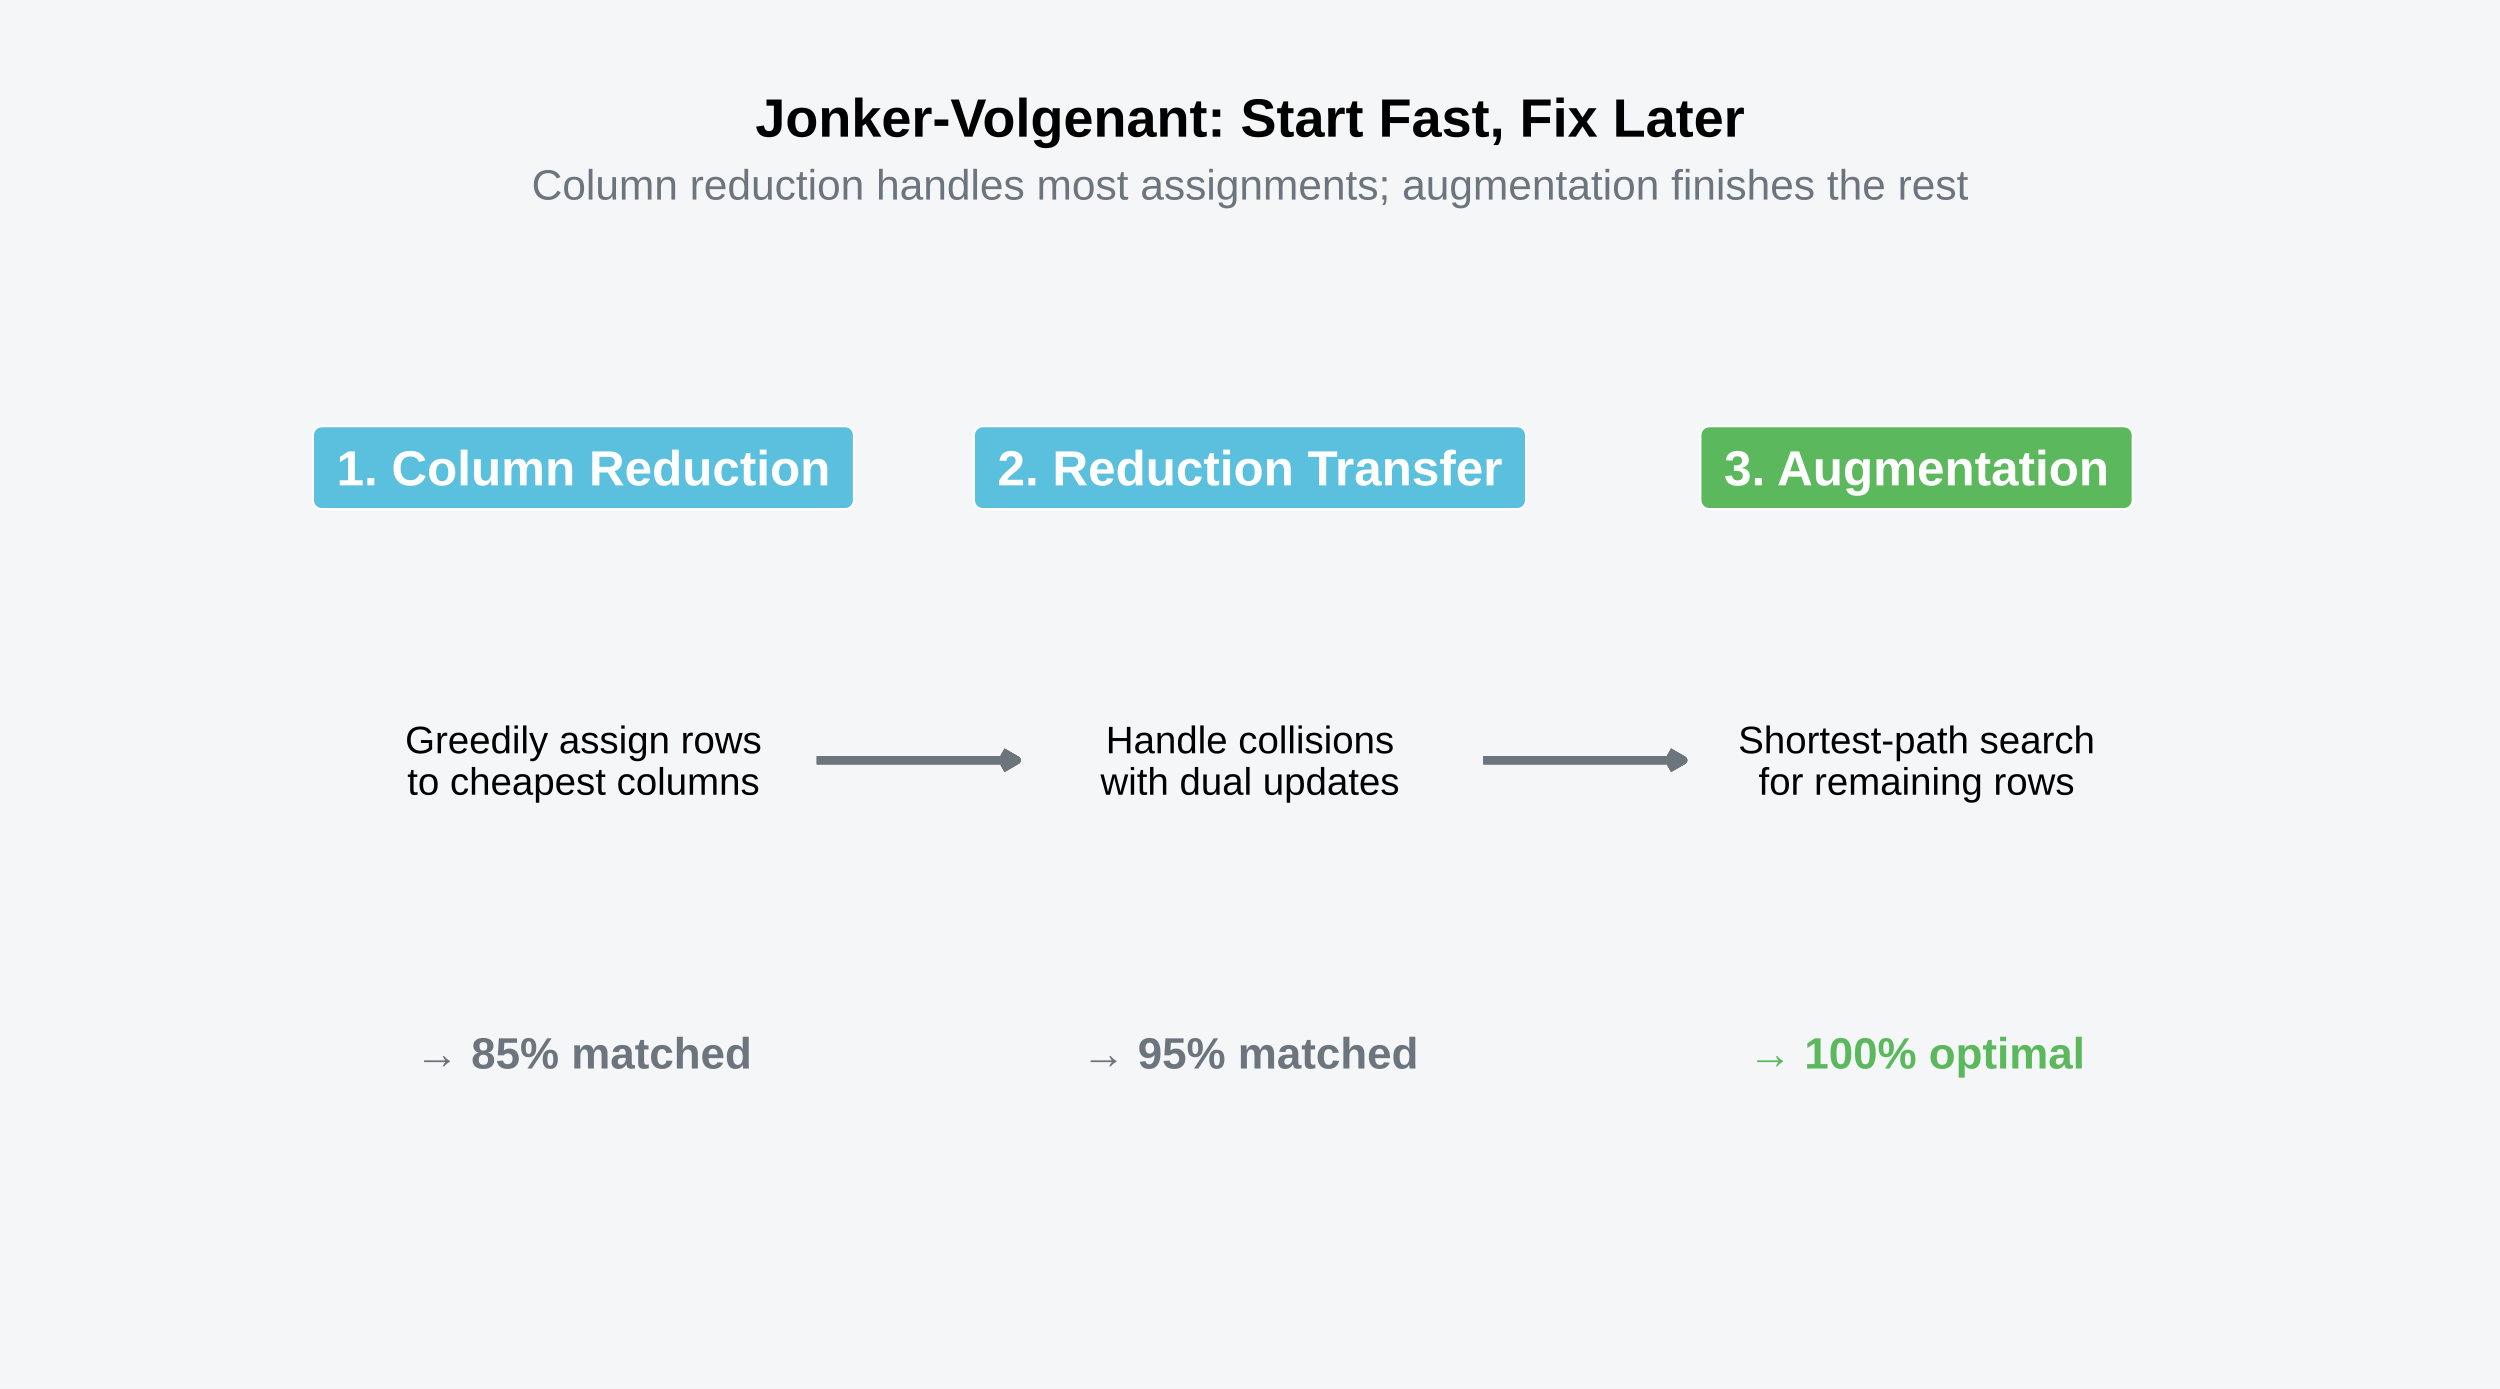
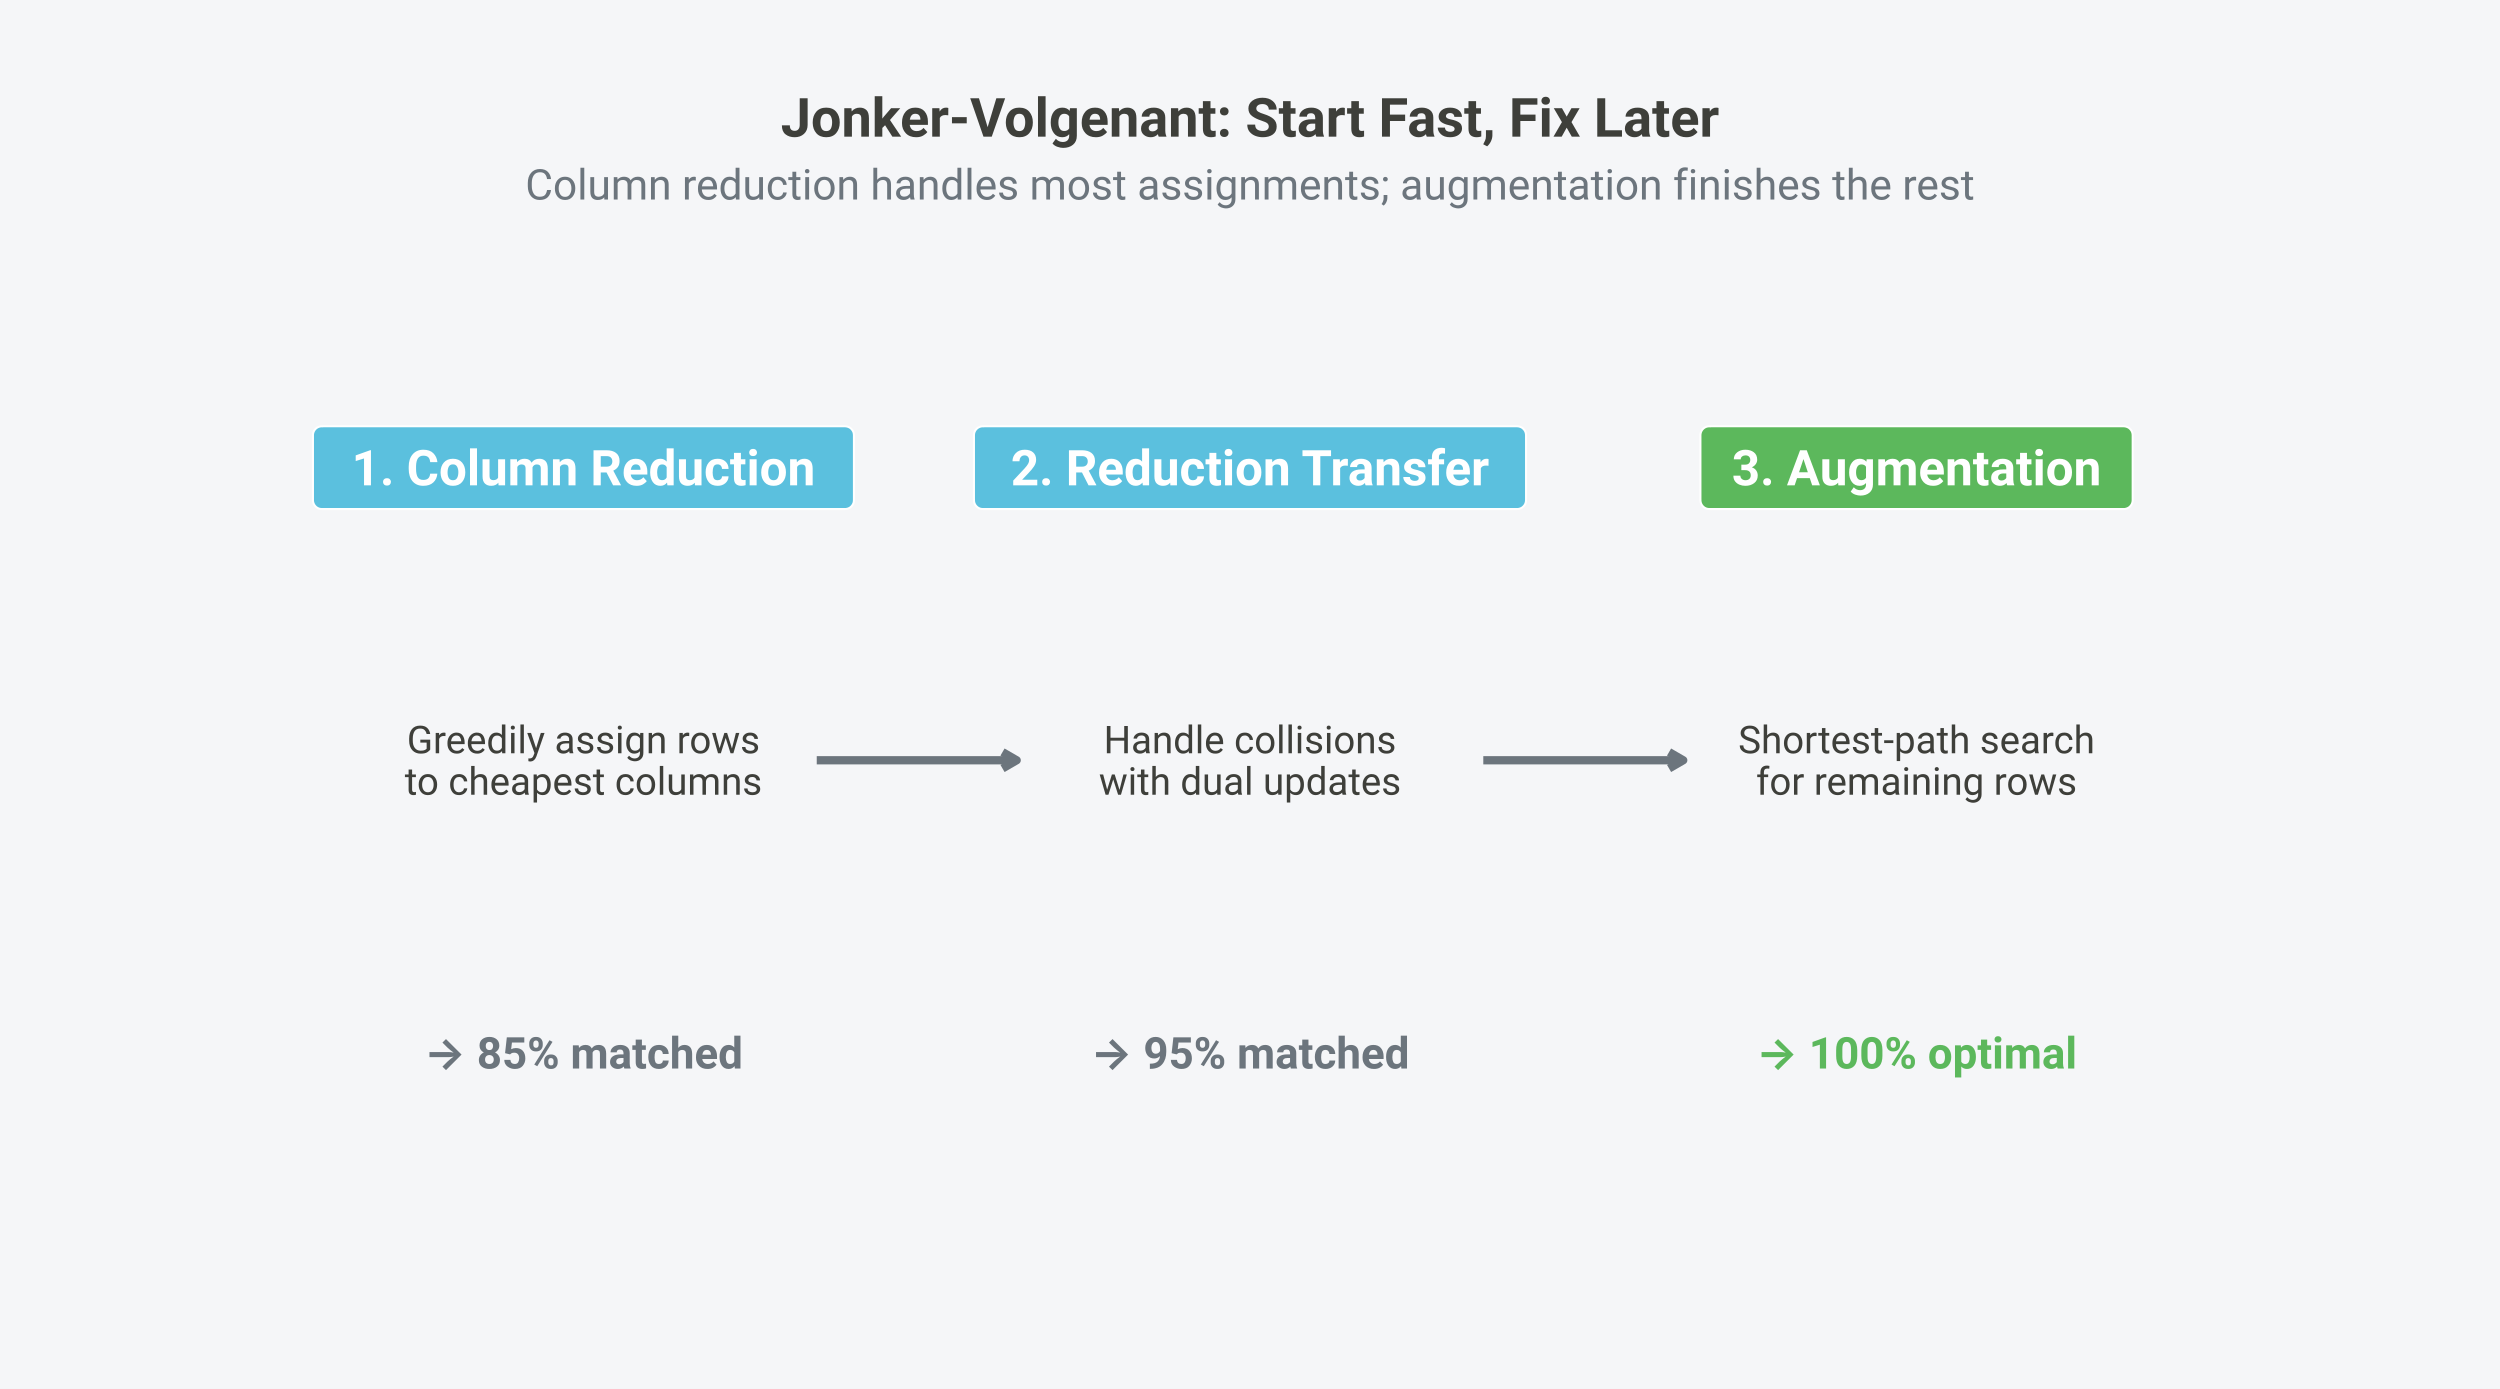
<svg xmlns="http://www.w3.org/2000/svg" width="648.00pt" height="360.00pt" viewBox="0 0 648.00 360.00">
  <g class="svglite">
    <defs>
      <style type="text/css">
-     .svglite line, .svglite polyline, .svglite polygon, .svglite path, .svglite rect, .svglite circle {
+     /* theme-aware-processed */
+     .svglite line, .svglite polyline, .svglite polygon, .svglite path, .svglite circle {
      fill: none;
-       stroke: #000000;
+       stroke: #3E3F3A;
+       stroke-linecap: round;
+       stroke-linejoin: round;
+       stroke-miterlimit: 10.00;
+     }
+     .svglite &gt; g &gt; rect {
+       fill: none;
+       stroke: #3E3F3A;
      stroke-linecap: round;
      stroke-linejoin: round;
      stroke-miterlimit: 10.00;
    }
    .svglite text {
      white-space: pre;
+       fill: #3E3F3A;
    }
    .svglite g.glyphgroup path {
      fill: inherit;
      stroke: none;
    }
  </style>
    </defs>
    <rect width="100%" height="100%" style="stroke: none; fill: #F5F6F8;" />
    <defs>
      <clipPath id="cpMC4wMHw2NDguMDB8MC4wMHwzNjAuMDA=">
        <rect x="0.00" y="0.00" width="648.00" height="360.00" />
      </clipPath>
    </defs>
    <g clip-path="url(#cpMC4wMHw2NDguMDB8MC4wMHwzNjAuMDA=)">
-       <rect x="0.00" y="0.00" width="648.00" height="360.00" style="stroke-width: 0.00; stroke: none;" />
-     </g>
+       <rect x="0.00" y="0.00" width="648.00" height="360.00" style="stroke-width: 0.00; stroke: none;" /> fill: #F5F6F8;' /&gt;
+ </g>
    <defs>
      <clipPath id="cpMTkuOTN8NjI4LjA3fDU0LjA1fDM0MC4wNw==">
        <rect x="19.93" y="54.05" width="608.15" height="286.03" />
      </clipPath>
    </defs>
    <g clip-path="url(#cpMTkuOTN8NjI4LjA3fDU0LjA1fDM0MC4wNw==)">
      <line x1="211.70" y1="197.06" x2="263.53" y2="197.06" style="stroke-width: 2.13; stroke: #6C757D; stroke-linecap: butt;" />
      <polyline points="259.85,199.19 263.53,197.06 259.85,194.93 " style="stroke-width: 2.13; stroke: #6C757D; stroke-linecap: butt;" />
-       <line x1="211.70" y1="197.06" x2="263.53" y2="197.06" style="stroke-width: 2.13; stroke: #6C757D; stroke-linecap: butt;" />
-       <polyline points="259.85,199.19 263.53,197.06 259.85,194.93 " style="stroke-width: 2.13; stroke: #6C757D; stroke-linecap: butt;" />
-       <line x1="211.70" y1="197.06" x2="263.53" y2="197.06" style="stroke-width: 2.13; stroke: #6C757D; stroke-linecap: butt;" />
-       <polyline points="259.85,199.19 263.53,197.06 259.85,194.93 " style="stroke-width: 2.13; stroke: #6C757D; stroke-linecap: butt;" />
-       <line x1="384.47" y1="197.06" x2="436.30" y2="197.06" style="stroke-width: 2.13; stroke: #6C757D; stroke-linecap: butt;" />
-       <polyline points="432.62,199.19 436.30,197.06 432.62,194.93 " style="stroke-width: 2.13; stroke: #6C757D; stroke-linecap: butt;" />
-       <line x1="384.47" y1="197.06" x2="436.30" y2="197.06" style="stroke-width: 2.13; stroke: #6C757D; stroke-linecap: butt;" />
-       <polyline points="432.62,199.19 436.30,197.06 432.62,194.93 " style="stroke-width: 2.13; stroke: #6C757D; stroke-linecap: butt;" />
      <line x1="384.47" y1="197.06" x2="436.30" y2="197.06" style="stroke-width: 2.13; stroke: #6C757D; stroke-linecap: butt;" />
      <polyline points="432.62,199.19 436.30,197.06 432.62,194.93 " style="stroke-width: 2.13; stroke: #6C757D; stroke-linecap: butt;" />
      <polygon points="83.42,131.94 219.04,131.94 218.95,131.94 219.32,131.93 219.68,131.85 220.03,131.72 220.35,131.54 220.64,131.30 220.88,131.02 221.08,130.71 221.23,130.37 221.31,130.01 221.34,129.64 221.34,129.64 221.34,112.80 221.34,112.80 221.31,112.43 221.23,112.07 221.08,111.73 220.88,111.42 220.64,111.14 220.35,110.90 220.03,110.72 219.68,110.59 219.32,110.51 219.04,110.49 83.42,110.49 83.70,110.51 83.33,110.50 82.96,110.54 82.60,110.64 82.27,110.80 81.96,111.01 81.70,111.27 81.47,111.57 81.30,111.90 81.18,112.25 81.12,112.61 81.12,112.80 81.12,129.64 81.12,129.45 81.12,129.83 81.18,130.19 81.30,130.54 81.47,130.87 81.70,131.17 81.96,131.43 82.27,131.64 82.60,131.80 82.96,131.90 83.33,131.94 " style="stroke-width: 0.53; stroke: #FFFFFF; fill: #5BC0DE;" />
-       <text x="151.23" y="125.80" text-anchor="middle" style="font-size: 12.80px; font-weight: bold;fill: #FFFFFF; font-family: &quot;Arial&quot;;" textLength="127.94px" lengthAdjust="spacingAndGlyphs">1. Column Reduction</text>
+       <text x="151.23" y="125.80" text-anchor="middle" style="font-size: 12.80px; font-weight: bold;fill: #FFFFFF; font-family: &quot;Roboto&quot;, -apple-system, BlinkMacSystemFont, &quot;Segoe UI&quot;, system-ui, sans-serif;" textLength="127.94px" lengthAdjust="spacingAndGlyphs">1. Column Reduction</text>
      <polygon points="254.75,131.94 393.25,131.94 393.15,131.94 393.53,131.93 393.89,131.85 394.24,131.72 394.56,131.54 394.84,131.30 395.09,131.02 395.29,130.71 395.43,130.37 395.52,130.01 395.55,129.64 395.55,129.64 395.55,112.80 395.55,112.80 395.52,112.43 395.43,112.07 395.29,111.73 395.09,111.42 394.84,111.14 394.56,110.90 394.24,110.72 393.89,110.59 393.53,110.51 393.25,110.49 254.75,110.49 255.03,110.51 254.66,110.50 254.29,110.54 253.94,110.64 253.60,110.80 253.30,111.01 253.03,111.27 252.80,111.57 252.63,111.90 252.51,112.25 252.46,112.61 252.45,112.80 252.45,129.64 252.46,129.45 252.46,129.83 252.51,130.19 252.63,130.54 252.80,130.87 253.03,131.17 253.30,131.43 253.60,131.64 253.94,131.80 254.29,131.90 254.66,131.94 " style="stroke-width: 0.53; stroke: #FFFFFF; fill: #5BC0DE;" />
-       <text x="324.00" y="125.80" text-anchor="middle" style="font-size: 12.80px; font-weight: bold;fill: #FFFFFF; font-family: &quot;Arial&quot;;" textLength="130.81px" lengthAdjust="spacingAndGlyphs">2. Reduction Transfer</text>
+       <text x="324.00" y="125.80" text-anchor="middle" style="font-size: 12.80px; font-weight: bold;fill: #FFFFFF; font-family: &quot;Roboto&quot;, -apple-system, BlinkMacSystemFont, &quot;Segoe UI&quot;, system-ui, sans-serif;" textLength="130.81px" lengthAdjust="spacingAndGlyphs">2. Reduction Transfer</text>
      <polygon points="443.05,131.94 550.49,131.94 550.39,131.94 550.76,131.93 551.13,131.85 551.47,131.72 551.80,131.54 552.08,131.30 552.33,131.02 552.53,130.71 552.67,130.37 552.76,130.01 552.79,129.64 552.79,129.64 552.79,112.80 552.79,112.80 552.76,112.43 552.67,112.07 552.53,111.73 552.33,111.42 552.08,111.14 551.80,110.90 551.47,110.72 551.13,110.59 550.76,110.51 550.49,110.49 443.05,110.49 443.33,110.51 442.96,110.50 442.59,110.54 442.24,110.64 441.90,110.80 441.60,111.01 441.33,111.27 441.11,111.57 440.93,111.90 440.82,112.25 440.76,112.61 440.75,112.80 440.75,129.64 440.76,129.45 440.76,129.83 440.82,130.19 440.93,130.54 441.11,130.87 441.33,131.17 441.60,131.43 441.90,131.64 442.24,131.80 442.59,131.90 442.96,131.94 " style="stroke-width: 0.53; stroke: #FFFFFF; fill: #5CB85C;" />
-       <text x="496.77" y="125.80" text-anchor="middle" style="font-size: 12.80px; font-weight: bold;fill: #FFFFFF; font-family: &quot;Arial&quot;;" textLength="99.75px" lengthAdjust="spacingAndGlyphs">3. Augmentation</text>
-       <text x="151.23" y="195.25" text-anchor="middle" style="font-size: 9.96px; font-family: &quot;Arial&quot;;" textLength="92.39px" lengthAdjust="spacingAndGlyphs">Greedily assign rows</text>
-       <text x="151.23" y="206.00" text-anchor="middle" style="font-size: 9.96px; font-family: &quot;Arial&quot;;" textLength="91.30px" lengthAdjust="spacingAndGlyphs">to cheapest columns</text>
-       <text x="324.00" y="195.25" text-anchor="middle" style="font-size: 9.96px; font-family: &quot;Arial&quot;;" textLength="74.72px" lengthAdjust="spacingAndGlyphs">Handle collisions</text>
-       <text x="324.00" y="206.00" text-anchor="middle" style="font-size: 9.96px; font-family: &quot;Arial&quot;;" textLength="77.45px" lengthAdjust="spacingAndGlyphs">with dual updates</text>
-       <text x="496.77" y="195.25" text-anchor="middle" style="font-size: 9.96px; font-family: &quot;Arial&quot;;" textLength="92.38px" lengthAdjust="spacingAndGlyphs">Shortest-path search</text>
-       <text x="496.77" y="206.00" text-anchor="middle" style="font-size: 9.96px; font-family: &quot;Arial&quot;;" textLength="81.86px" lengthAdjust="spacingAndGlyphs">for remaining rows</text>
-       <text x="151.23" y="276.97" text-anchor="middle" style="font-size: 11.38px; font-weight: bold;fill: #6C757D; font-family: &quot;Arial&quot;;" textLength="87.23px" lengthAdjust="spacingAndGlyphs">→ 85% matched</text>
-       <text x="324.00" y="276.97" text-anchor="middle" style="font-size: 11.38px; font-weight: bold;fill: #6C757D; font-family: &quot;Arial&quot;;" textLength="87.23px" lengthAdjust="spacingAndGlyphs">→ 95% matched</text>
-       <text x="496.77" y="276.97" text-anchor="middle" style="font-size: 11.38px; font-weight: bold;fill: #5CB85C; font-family: &quot;Arial&quot;;" textLength="87.22px" lengthAdjust="spacingAndGlyphs">→ 100% optimal</text>
+       <text x="496.77" y="125.80" text-anchor="middle" style="font-size: 12.80px; font-weight: bold;fill: #FFFFFF; font-family: &quot;Roboto&quot;, -apple-system, BlinkMacSystemFont, &quot;Segoe UI&quot;, system-ui, sans-serif;" textLength="99.75px" lengthAdjust="spacingAndGlyphs">3. Augmentation</text>
+       <text x="151.23" y="195.25" text-anchor="middle" style="font-size: 9.96px; font-family: &quot;Roboto&quot;, -apple-system, BlinkMacSystemFont, &quot;Segoe UI&quot;, system-ui, sans-serif;" textLength="92.39px" lengthAdjust="spacingAndGlyphs">Greedily assign rows</text>
+       <text x="151.23" y="206.00" text-anchor="middle" style="font-size: 9.96px; font-family: &quot;Roboto&quot;, -apple-system, BlinkMacSystemFont, &quot;Segoe UI&quot;, system-ui, sans-serif;" textLength="91.30px" lengthAdjust="spacingAndGlyphs">to cheapest columns</text>
+       <text x="324.00" y="195.25" text-anchor="middle" style="font-size: 9.96px; font-family: &quot;Roboto&quot;, -apple-system, BlinkMacSystemFont, &quot;Segoe UI&quot;, system-ui, sans-serif;" textLength="74.72px" lengthAdjust="spacingAndGlyphs">Handle collisions</text>
+       <text x="324.00" y="206.00" text-anchor="middle" style="font-size: 9.96px; font-family: &quot;Roboto&quot;, -apple-system, BlinkMacSystemFont, &quot;Segoe UI&quot;, system-ui, sans-serif;" textLength="77.45px" lengthAdjust="spacingAndGlyphs">with dual updates</text>
+       <text x="496.77" y="195.25" text-anchor="middle" style="font-size: 9.96px; font-family: &quot;Roboto&quot;, -apple-system, BlinkMacSystemFont, &quot;Segoe UI&quot;, system-ui, sans-serif;" textLength="92.38px" lengthAdjust="spacingAndGlyphs">Shortest-path search</text>
+       <text x="496.77" y="206.00" text-anchor="middle" style="font-size: 9.96px; font-family: &quot;Roboto&quot;, -apple-system, BlinkMacSystemFont, &quot;Segoe UI&quot;, system-ui, sans-serif;" textLength="81.86px" lengthAdjust="spacingAndGlyphs">for remaining rows</text>
+       <text x="151.23" y="276.97" text-anchor="middle" style="font-size: 11.38px; font-weight: bold;fill: #6C757D; font-family: &quot;Roboto&quot;, -apple-system, BlinkMacSystemFont, &quot;Segoe UI&quot;, system-ui, sans-serif;" textLength="87.23px" lengthAdjust="spacingAndGlyphs">→ 85% matched</text>
+       <text x="324.00" y="276.97" text-anchor="middle" style="font-size: 11.38px; font-weight: bold;fill: #6C757D; font-family: &quot;Roboto&quot;, -apple-system, BlinkMacSystemFont, &quot;Segoe UI&quot;, system-ui, sans-serif;" textLength="87.23px" lengthAdjust="spacingAndGlyphs">→ 95% matched</text>
+       <text x="496.77" y="276.97" text-anchor="middle" style="font-size: 11.38px; font-weight: bold;fill: #5CB85C; font-family: &quot;Roboto&quot;, -apple-system, BlinkMacSystemFont, &quot;Segoe UI&quot;, system-ui, sans-serif;" textLength="87.22px" lengthAdjust="spacingAndGlyphs">→ 100% optimal</text>
    </g>
    <g clip-path="url(#cpMC4wMHw2NDguMDB8MC4wMHwzNjAuMDA=)">
-       <text x="324.00" y="51.73" text-anchor="middle" style="font-size: 11.00px;fill: #6C757D; font-family: &quot;Arial&quot;;" textLength="372.62px" lengthAdjust="spacingAndGlyphs">Column reduction handles most assignments; augmentation finishes the rest</text>
-       <text x="324.00" y="35.43" text-anchor="middle" style="font-size: 14.00px; font-weight: bold; font-family: &quot;Arial&quot;;" textLength="256.36px" lengthAdjust="spacingAndGlyphs">Jonker-Volgenant: Start Fast, Fix Later</text>
+       <text x="324.00" y="51.73" text-anchor="middle" style="font-size: 11.00px;fill: #6C757D; font-family: &quot;Roboto&quot;, -apple-system, BlinkMacSystemFont, &quot;Segoe UI&quot;, system-ui, sans-serif;" textLength="372.62px" lengthAdjust="spacingAndGlyphs">Column reduction handles most assignments; augmentation finishes the rest</text>
+       <text x="324.00" y="35.43" text-anchor="middle" style="font-size: 14.00px; font-weight: bold; font-family: &quot;Roboto&quot;, -apple-system, BlinkMacSystemFont, &quot;Segoe UI&quot;, system-ui, sans-serif;" textLength="256.36px" lengthAdjust="spacingAndGlyphs">Jonker-Volgenant: Start Fast, Fix Later</text>
    </g>
  </g>
</svg>
